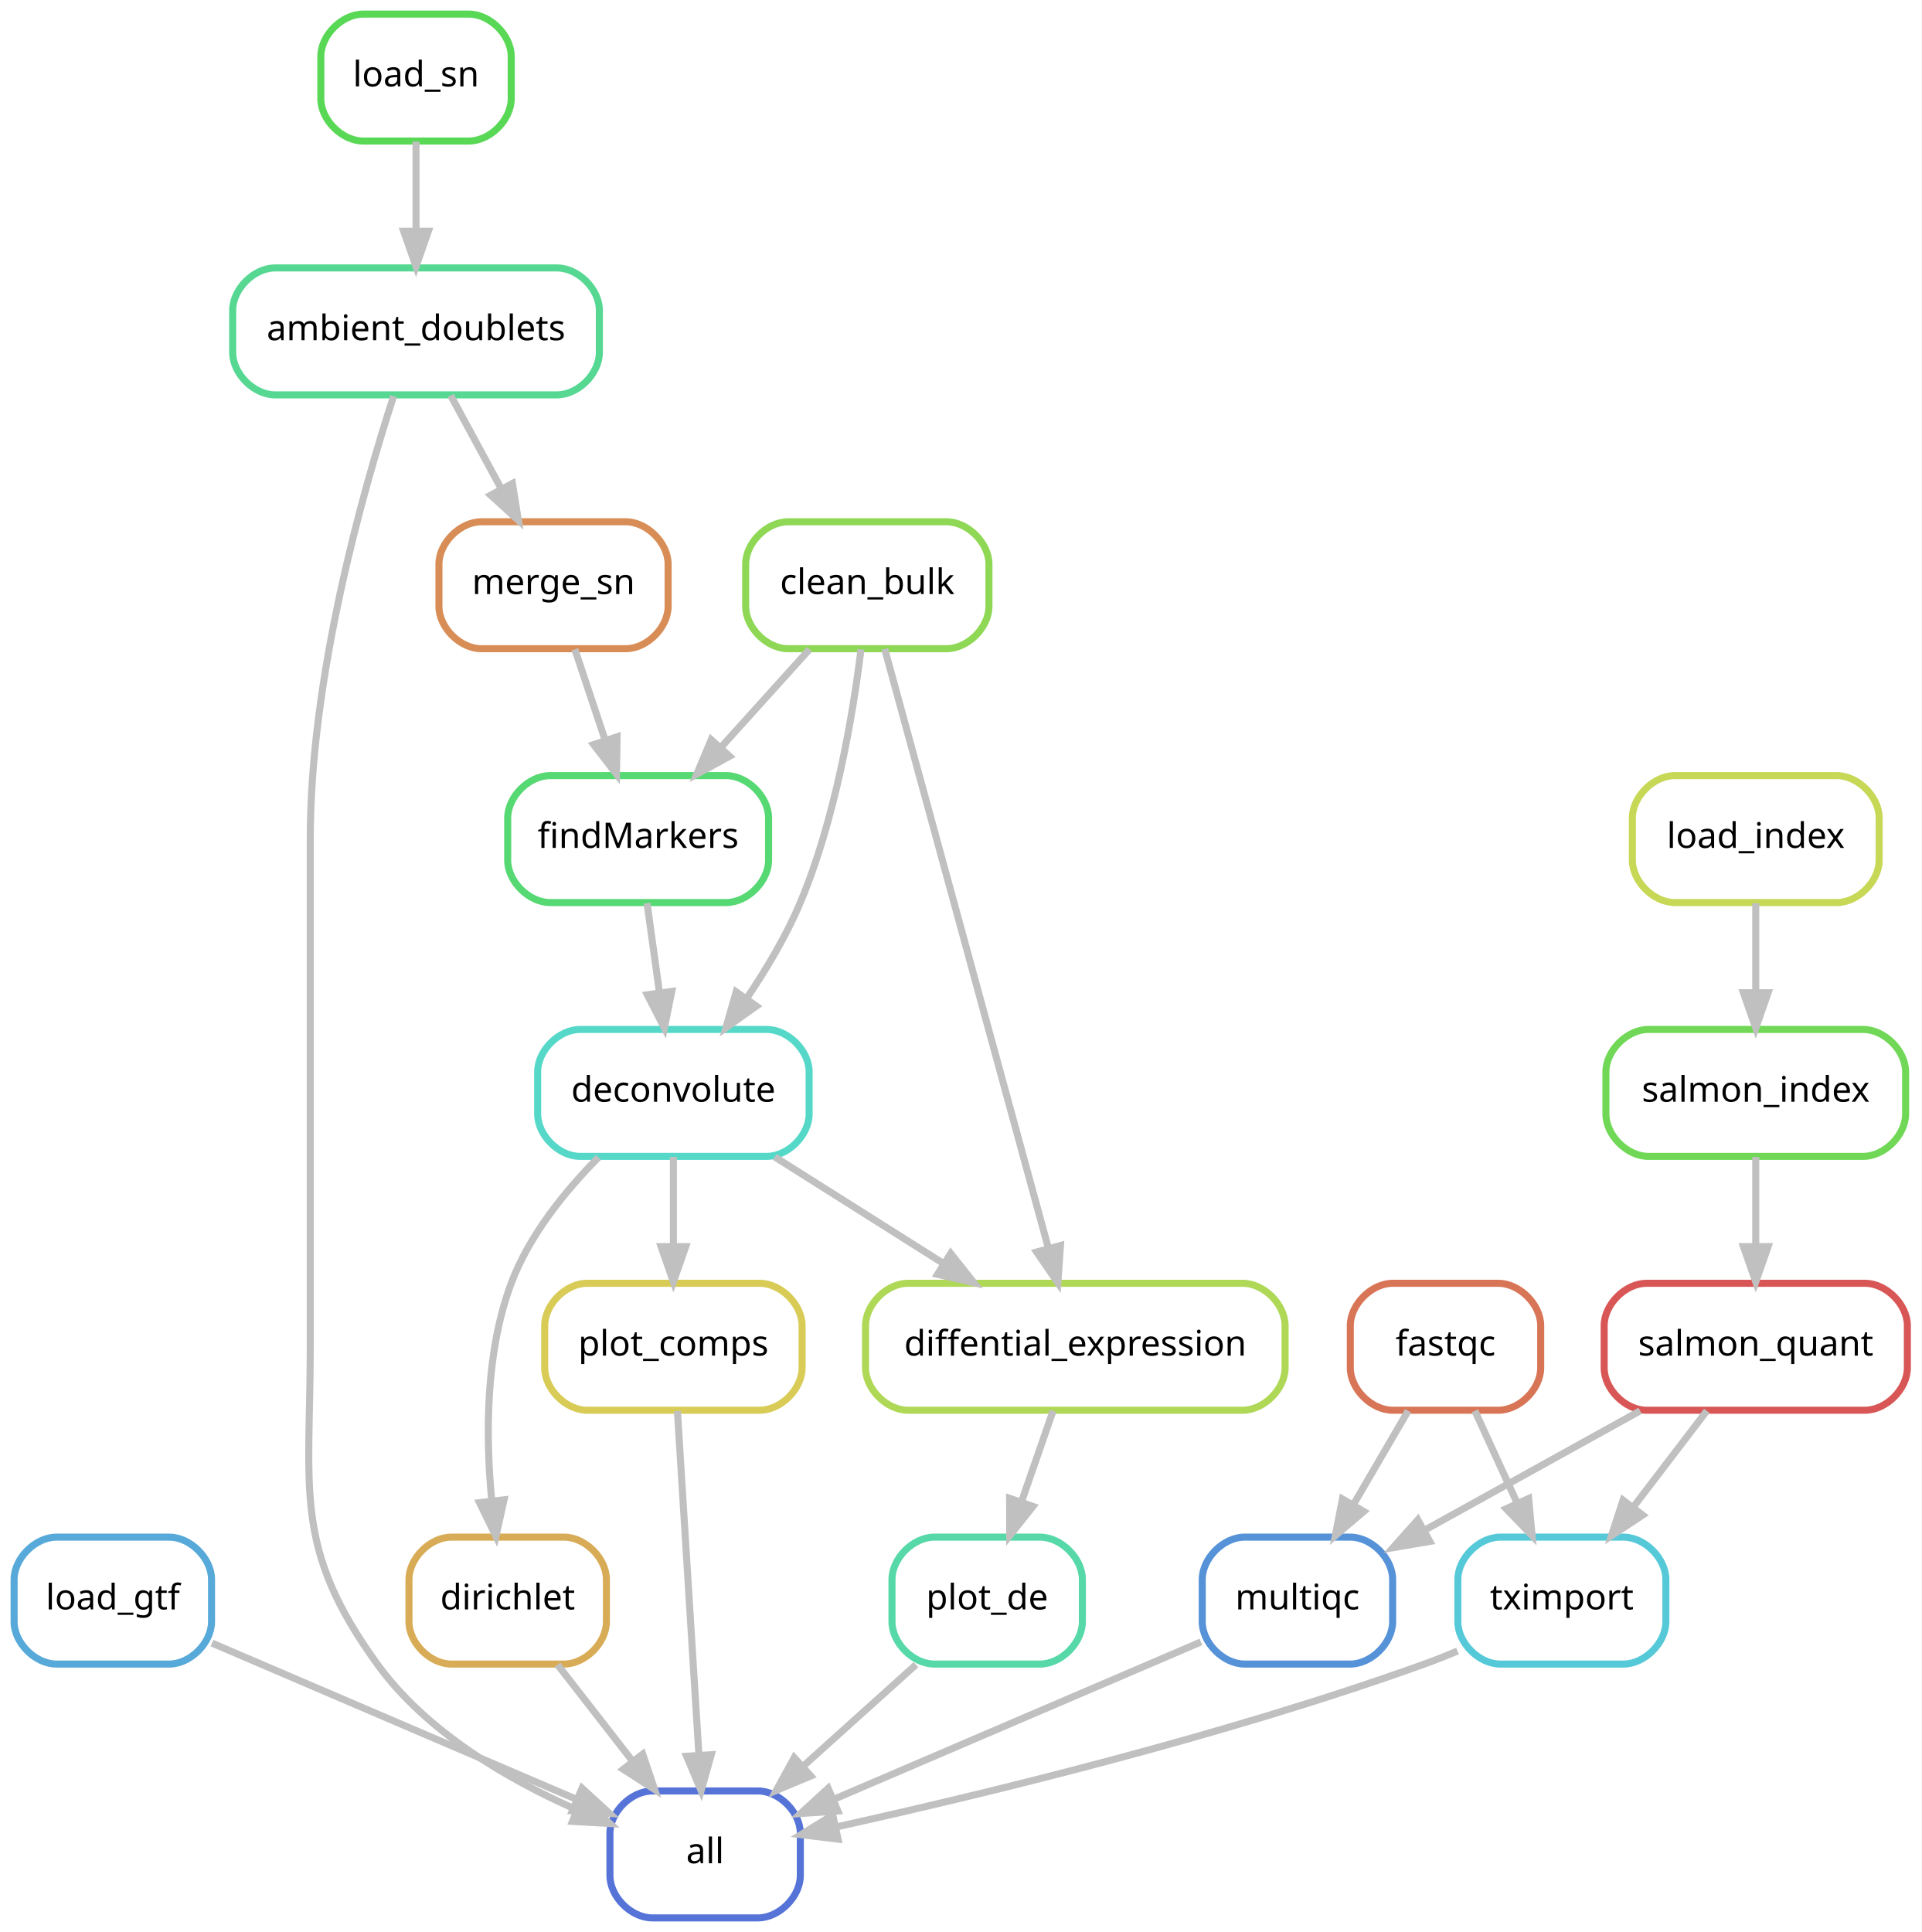
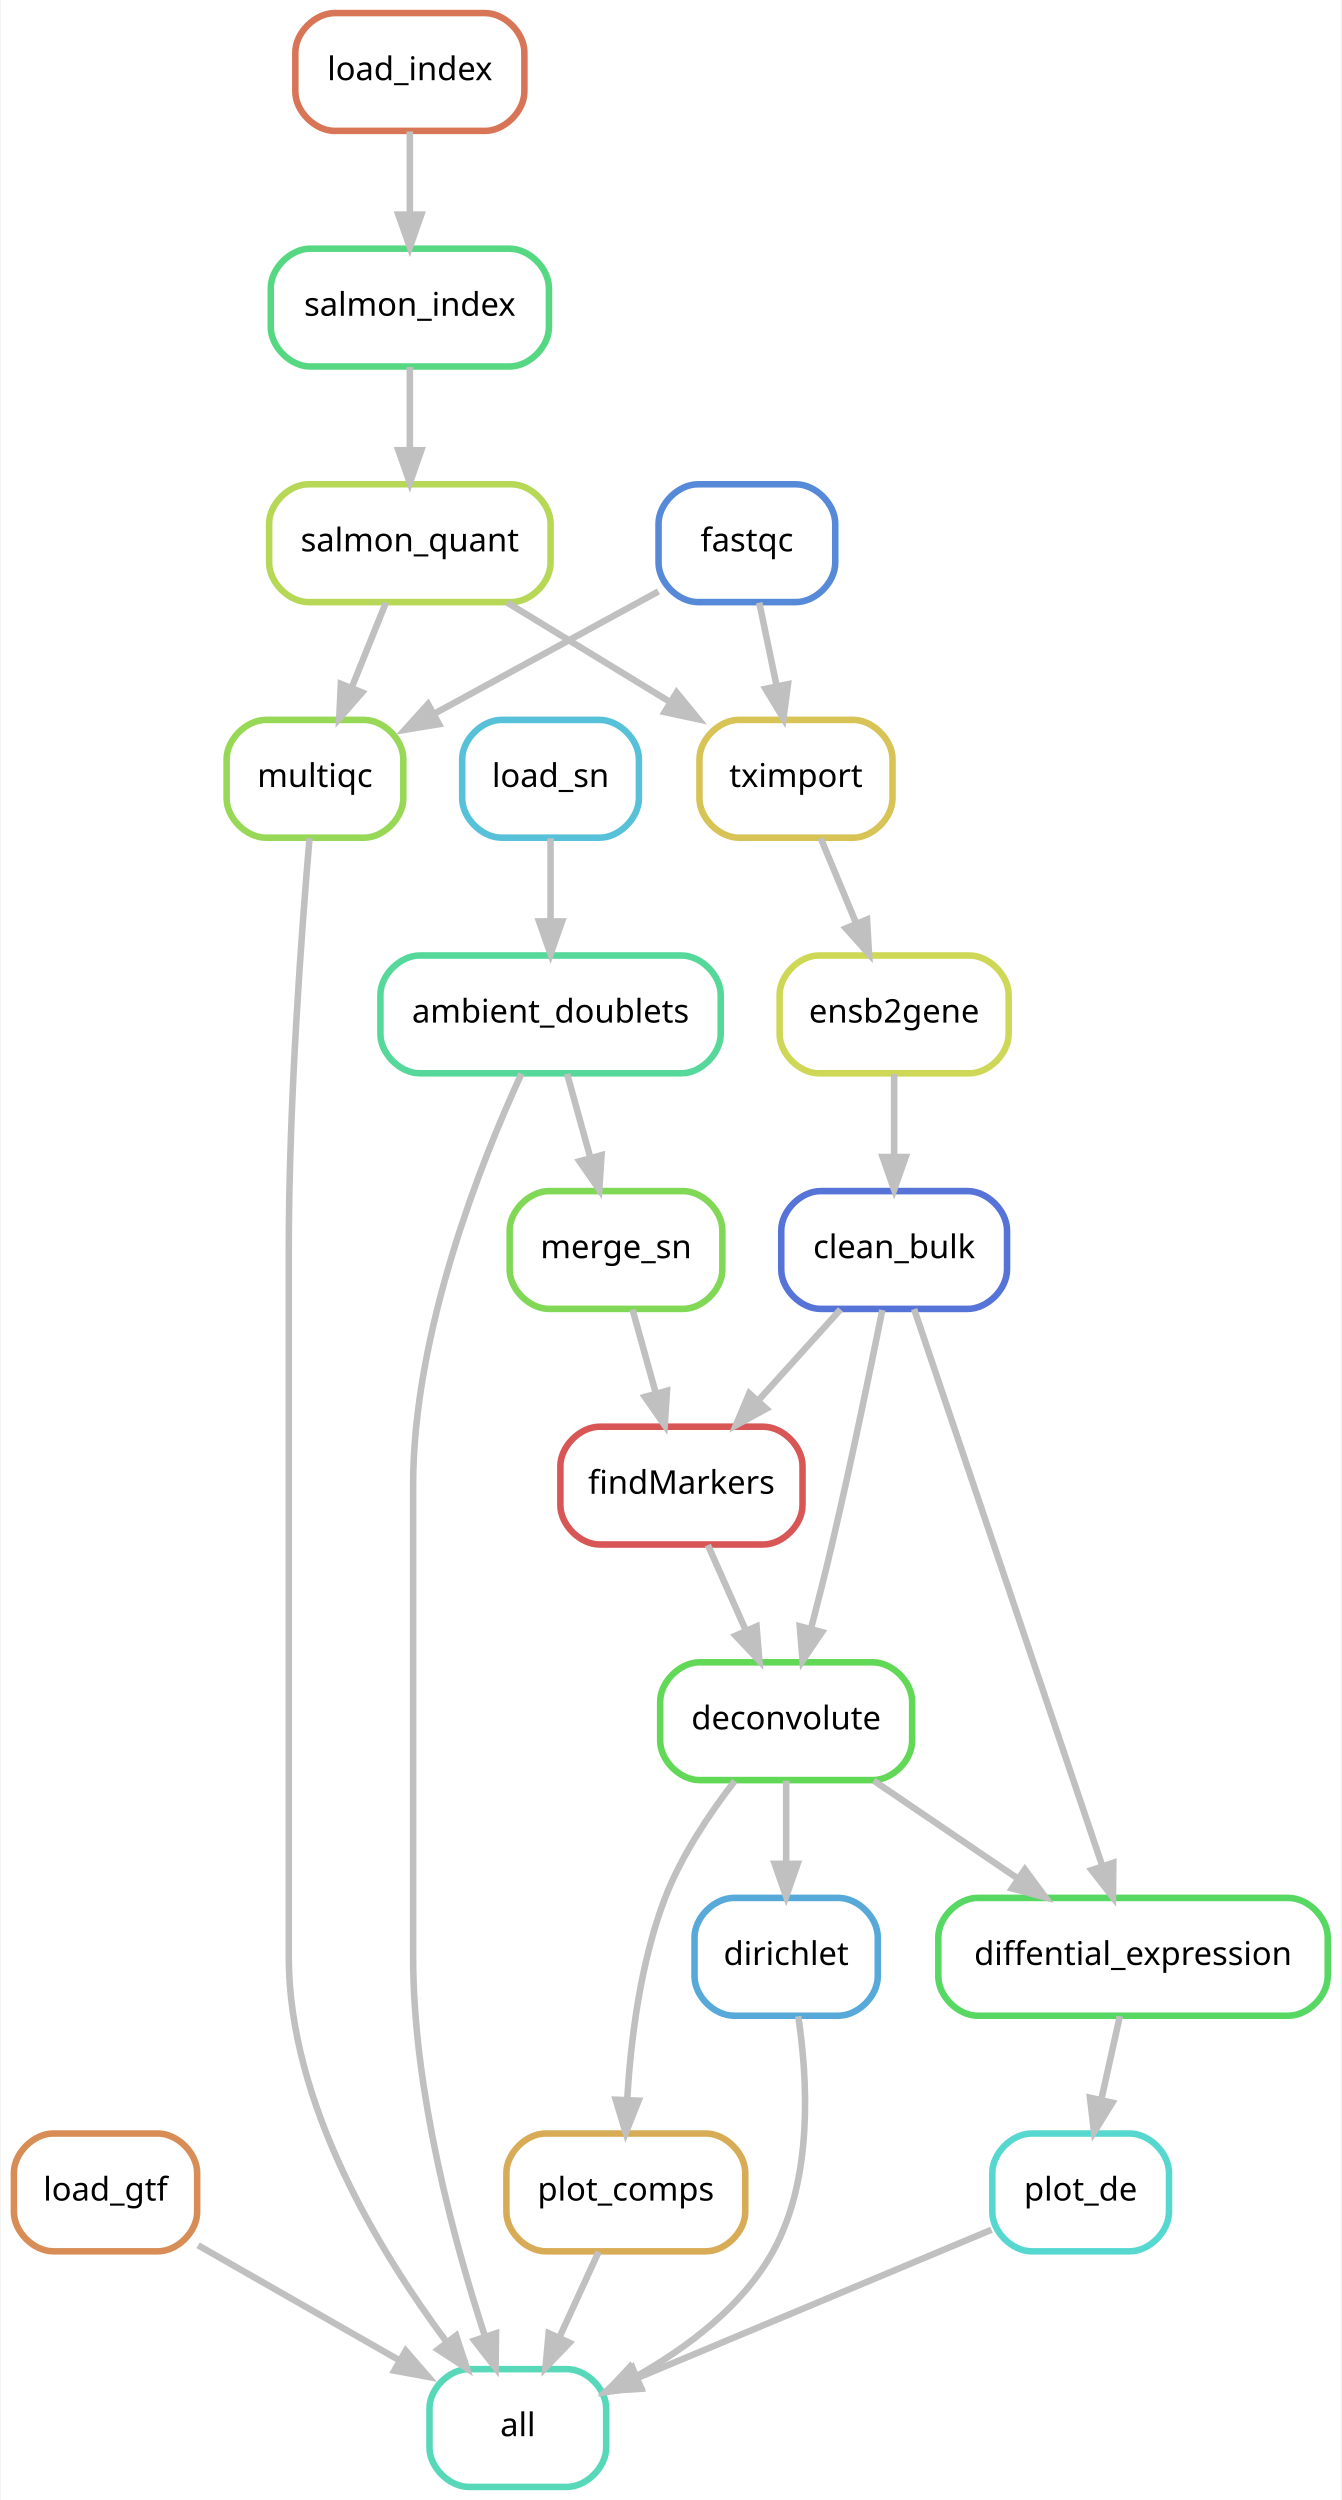
- <svg xmlns="http://www.w3.org/2000/svg" width="545pt" height="548pt" viewBox="0.00 0.00 545.00 548.00">
-   <g id="graph0" class="graph" transform="scale(1 1) rotate(0) translate(4 544)">
-     <polygon fill="#ffffff" stroke="transparent" points="-4,4 -4,-544 541,-544 541,4 -4,4" />
+ <svg xmlns="http://www.w3.org/2000/svg" width="410pt" height="764pt" viewBox="0.00 0.00 409.50 764.00">
+   <g id="graph0" class="graph" transform="scale(1 1) rotate(0) translate(4 760)">
+     <polygon fill="#ffffff" stroke="transparent" points="-4,4 -4,-760 405.5,-760 405.5,4 -4,4" />
    <g id="node1" class="node">
-       <path fill="none" stroke="#d85656" stroke-width="2" d="M525,-180C525,-180 463,-180 463,-180 457,-180 451,-174 451,-168 451,-168 451,-156 451,-156 451,-150 457,-144 463,-144 463,-144 525,-144 525,-144 531,-144 537,-150 537,-156 537,-156 537,-168 537,-168 537,-174 531,-180 525,-180" />
-       <text text-anchor="middle" x="494" y="-159.5" font-family="sans" font-size="10.00" fill="#000000">salmon_quant</text>
+       <path fill="none" stroke="#d87556" stroke-width="2" d="M144,-756C144,-756 98,-756 98,-756 92,-756 86,-750 86,-744 86,-744 86,-732 86,-732 86,-726 92,-720 98,-720 98,-720 144,-720 144,-720 150,-720 156,-726 156,-732 156,-732 156,-744 156,-744 156,-750 150,-756 144,-756" />
+       <text text-anchor="middle" x="121" y="-735.5" font-family="sans" font-size="10.00" fill="#000000">load_index</text>
+     </g>
+     <g id="node15" class="node">
+       <path fill="none" stroke="#56d882" stroke-width="2" d="M151.5,-684C151.5,-684 90.5,-684 90.5,-684 84.5,-684 78.5,-678 78.5,-672 78.5,-672 78.5,-660 78.5,-660 78.5,-654 84.5,-648 90.5,-648 90.5,-648 151.5,-648 151.5,-648 157.5,-648 163.5,-654 163.5,-660 163.5,-660 163.5,-672 163.5,-672 163.5,-678 157.5,-684 151.5,-684" />
+       <text text-anchor="middle" x="121" y="-663.5" font-family="sans" font-size="10.00" fill="#000000">salmon_index</text>
+     </g>
+     <g id="edge21" class="edge">
+       <path fill="none" stroke="#c0c0c0" stroke-width="2" d="M121,-719.831C121,-712.131 121,-702.974 121,-694.417" />
+       <polygon fill="#c0c0c0" stroke="#c0c0c0" stroke-width="2" points="124.5,-694.413 121,-684.413 117.5,-694.413 124.5,-694.413" />
+     </g>
+     <g id="node2" class="node">
+       <path fill="none" stroke="#d88d56" stroke-width="2" d="M44,-108C44,-108 12,-108 12,-108 6,-108 0,-102 0,-96 0,-96 0,-84 0,-84 0,-78 6,-72 12,-72 12,-72 44,-72 44,-72 50,-72 56,-78 56,-84 56,-84 56,-96 56,-96 56,-102 50,-108 44,-108" />
+       <text text-anchor="middle" x="28" y="-87.5" font-family="sans" font-size="10.00" fill="#000000">load_gtf</text>
+     </g>
+     <g id="node12" class="node">
+       <path fill="none" stroke="#56d8b9" stroke-width="2" d="M169,-36C169,-36 139,-36 139,-36 133,-36 127,-30 127,-24 127,-24 127,-12 127,-12 127,-6 133,0 139,0 139,0 169,0 169,0 175,0 181,-6 181,-12 181,-12 181,-24 181,-24 181,-30 175,-36 169,-36" />
+       <text text-anchor="middle" x="154" y="-15.5" font-family="sans" font-size="10.00" fill="#000000">all</text>
+     </g>
+     <g id="edge14" class="edge">
+       <path fill="none" stroke="#c0c0c0" stroke-width="2" d="M56.277,-73.842C74.442,-63.462 98.207,-49.882 117.753,-38.713" />
+       <polygon fill="#c0c0c0" stroke="#c0c0c0" stroke-width="2" points="119.737,-41.61 126.683,-33.61 116.264,-35.532 119.737,-41.61" />
+     </g>
+     <g id="node3" class="node">
+       <path fill="none" stroke="#d8ac56" stroke-width="2" d="M211.5,-108C211.5,-108 162.5,-108 162.5,-108 156.5,-108 150.5,-102 150.5,-96 150.5,-96 150.5,-84 150.5,-84 150.5,-78 156.5,-72 162.5,-72 162.5,-72 211.5,-72 211.5,-72 217.5,-72 223.5,-78 223.5,-84 223.5,-84 223.5,-96 223.5,-96 223.5,-102 217.5,-108 211.5,-108" />
+       <text text-anchor="middle" x="187" y="-87.5" font-family="sans" font-size="10.00" fill="#000000">plot_comps</text>
+     </g>
+     <g id="edge15" class="edge">
+       <path fill="none" stroke="#c0c0c0" stroke-width="2" d="M178.673,-71.831C175.027,-63.877 170.669,-54.369 166.637,-45.572" />
+       <polygon fill="#c0c0c0" stroke="#c0c0c0" stroke-width="2" points="169.788,-44.046 162.439,-36.413 163.424,-46.962 169.788,-44.046" />
+     </g>
+     <g id="node4" class="node">
+       <path fill="none" stroke="#80d856" stroke-width="2" d="M204.5,-396C204.5,-396 163.5,-396 163.5,-396 157.5,-396 151.5,-390 151.5,-384 151.5,-384 151.5,-372 151.5,-372 151.5,-366 157.5,-360 163.5,-360 163.5,-360 204.5,-360 204.5,-360 210.5,-360 216.5,-366 216.5,-372 216.5,-372 216.5,-384 216.5,-384 216.5,-390 210.5,-396 204.5,-396" />
+       <text text-anchor="middle" x="184" y="-375.5" font-family="sans" font-size="10.00" fill="#000000">merge_sn</text>
+     </g>
+     <g id="node8" class="node">
+       <path fill="none" stroke="#d85656" stroke-width="2" d="M229,-324C229,-324 179,-324 179,-324 173,-324 167,-318 167,-312 167,-312 167,-300 167,-300 167,-294 173,-288 179,-288 179,-288 229,-288 229,-288 235,-288 241,-294 241,-300 241,-300 241,-312 241,-312 241,-318 235,-324 229,-324" />
+       <text text-anchor="middle" x="204" y="-303.5" font-family="sans" font-size="10.00" fill="#000000">findMarkers</text>
+     </g>
+     <g id="edge9" class="edge">
+       <path fill="none" stroke="#c0c0c0" stroke-width="2" d="M189.047,-359.831C191.209,-352.046 193.785,-342.773 196.185,-334.135" />
+       <polygon fill="#c0c0c0" stroke="#c0c0c0" stroke-width="2" points="199.581,-334.985 198.885,-324.413 192.836,-333.112 199.581,-334.985" />
+     </g>
+     <g id="node5" class="node">
+       <path fill="none" stroke="#ced856" stroke-width="2" d="M292,-468C292,-468 246,-468 246,-468 240,-468 234,-462 234,-456 234,-456 234,-444 234,-444 234,-438 240,-432 246,-432 246,-432 292,-432 292,-432 298,-432 304,-438 304,-444 304,-444 304,-456 304,-456 304,-462 298,-468 292,-468" />
+       <text text-anchor="middle" x="269" y="-447.5" font-family="sans" font-size="10.00" fill="#000000">ensb2gene</text>
+     </g>
+     <g id="node18" class="node">
+       <path fill="none" stroke="#5673d8" stroke-width="2" d="M291.5,-396C291.5,-396 246.5,-396 246.5,-396 240.5,-396 234.5,-390 234.5,-384 234.5,-384 234.5,-372 234.5,-372 234.5,-366 240.5,-360 246.5,-360 246.5,-360 291.5,-360 291.5,-360 297.5,-360 303.5,-366 303.5,-372 303.5,-372 303.5,-384 303.5,-384 303.5,-390 297.5,-396 291.5,-396" />
+       <text text-anchor="middle" x="269" y="-375.5" font-family="sans" font-size="10.00" fill="#000000">clean_bulk</text>
+     </g>
+     <g id="edge23" class="edge">
+       <path fill="none" stroke="#c0c0c0" stroke-width="2" d="M269,-431.831C269,-424.131 269,-414.974 269,-406.417" />
+       <polygon fill="#c0c0c0" stroke="#c0c0c0" stroke-width="2" points="272.5,-406.413 269,-396.413 265.5,-406.413 272.5,-406.413" />
+     </g>
+     <g id="node6" class="node">
+       <path fill="none" stroke="#61d856" stroke-width="2" d="M262.5,-252C262.5,-252 209.5,-252 209.5,-252 203.5,-252 197.5,-246 197.5,-240 197.5,-240 197.5,-228 197.5,-228 197.5,-222 203.5,-216 209.5,-216 209.5,-216 262.5,-216 262.5,-216 268.5,-216 274.5,-222 274.5,-228 274.5,-228 274.5,-240 274.5,-240 274.5,-246 268.5,-252 262.5,-252" />
+       <text text-anchor="middle" x="236" y="-231.5" font-family="sans" font-size="10.00" fill="#000000">deconvolute</text>
+     </g>
+     <g id="edge1" class="edge">
+       <path fill="none" stroke="#c0c0c0" stroke-width="2" d="M220.285,-215.742C212.606,-205.814 203.97,-192.943 199,-180 191.43,-160.287 188.497,-136.562 187.42,-118.421" />
+       <polygon fill="#c0c0c0" stroke="#c0c0c0" stroke-width="2" points="190.907,-118.032 186.973,-108.195 183.914,-118.339 190.907,-118.032" />
+     </g>
+     <g id="node10" class="node">
+       <path fill="none" stroke="#56d863" stroke-width="2" d="M389.5,-180C389.5,-180 294.5,-180 294.5,-180 288.5,-180 282.5,-174 282.5,-168 282.5,-168 282.5,-156 282.5,-156 282.5,-150 288.5,-144 294.5,-144 294.5,-144 389.5,-144 389.5,-144 395.5,-144 401.5,-150 401.5,-156 401.5,-156 401.5,-168 401.5,-168 401.5,-174 395.5,-180 389.5,-180" />
+       <text text-anchor="middle" x="342" y="-159.5" font-family="sans" font-size="10.00" fill="#000000">diffential_expression</text>
+     </g>
+     <g id="edge12" class="edge">
+       <path fill="none" stroke="#c0c0c0" stroke-width="2" d="M262.748,-215.831C276.055,-206.793 292.316,-195.748 306.637,-186.02" />
+       <polygon fill="#c0c0c0" stroke="#c0c0c0" stroke-width="2" points="308.955,-188.677 315.26,-180.163 305.022,-182.886 308.955,-188.677" />
+     </g>
+     <g id="node16" class="node">
+       <path fill="none" stroke="#56a9d8" stroke-width="2" d="M252,-180C252,-180 220,-180 220,-180 214,-180 208,-174 208,-168 208,-168 208,-156 208,-156 208,-150 214,-144 220,-144 220,-144 252,-144 252,-144 258,-144 264,-150 264,-156 264,-156 264,-168 264,-168 264,-174 258,-180 252,-180" />
+       <text text-anchor="middle" x="236" y="-159.5" font-family="sans" font-size="10.00" fill="#000000">dirichlet</text>
+     </g>
+     <g id="edge22" class="edge">
+       <path fill="none" stroke="#c0c0c0" stroke-width="2" d="M236,-215.831C236,-208.131 236,-198.974 236,-190.417" />
+       <polygon fill="#c0c0c0" stroke="#c0c0c0" stroke-width="2" points="239.5,-190.413 236,-180.413 232.5,-190.413 239.5,-190.413" />
+     </g>
+     <g id="node7" class="node">
+       <path fill="none" stroke="#97d856" stroke-width="2" d="M107,-540C107,-540 77,-540 77,-540 71,-540 65,-534 65,-528 65,-528 65,-516 65,-516 65,-510 71,-504 77,-504 77,-504 107,-504 107,-504 113,-504 119,-510 119,-516 119,-516 119,-528 119,-528 119,-534 113,-540 107,-540" />
+       <text text-anchor="middle" x="92" y="-519.5" font-family="sans" font-size="10.00" fill="#000000">multiqc</text>
+     </g>
+     <g id="edge16" class="edge">
+       <path fill="none" stroke="#c0c0c0" stroke-width="2" d="M90.342,-503.833C87.999,-476.539 84,-423.32 84,-378 84,-378 84,-378 84,-162 84,-117.159 111.794,-71.653 132.355,-44.124" />
+       <polygon fill="#c0c0c0" stroke="#c0c0c0" stroke-width="2" points="135.143,-46.239 138.465,-36.178 129.594,-41.972 135.143,-46.239" />
+     </g>
+     <g id="edge5" class="edge">
+       <path fill="none" stroke="#c0c0c0" stroke-width="2" d="M212.075,-287.831C215.61,-279.877 219.836,-270.369 223.746,-261.572" />
+       <polygon fill="#c0c0c0" stroke="#c0c0c0" stroke-width="2" points="226.953,-262.973 227.816,-252.413 220.556,-260.13 226.953,-262.973" />
+     </g>
+     <g id="node9" class="node">
+       <path fill="none" stroke="#b6d856" stroke-width="2" d="M152,-612C152,-612 90,-612 90,-612 84,-612 78,-606 78,-600 78,-600 78,-588 78,-588 78,-582 84,-576 90,-576 90,-576 152,-576 152,-576 158,-576 164,-582 164,-588 164,-588 164,-600 164,-600 164,-606 158,-612 152,-612" />
+       <text text-anchor="middle" x="121" y="-591.5" font-family="sans" font-size="10.00" fill="#000000">salmon_quant</text>
+     </g>
+     <g id="edge7" class="edge">
+       <path fill="none" stroke="#c0c0c0" stroke-width="2" d="M113.682,-575.831C110.512,-567.962 106.73,-558.571 103.219,-549.853" />
+       <polygon fill="#c0c0c0" stroke="#c0c0c0" stroke-width="2" points="106.399,-548.381 99.416,-540.413 99.906,-550.997 106.399,-548.381" />
+     </g>
+     <g id="node19" class="node">
+       <path fill="none" stroke="#d8c356" stroke-width="2" d="M256.5,-540C256.5,-540 221.5,-540 221.5,-540 215.5,-540 209.5,-534 209.5,-528 209.5,-528 209.5,-516 209.5,-516 209.5,-510 215.5,-504 221.5,-504 221.5,-504 256.5,-504 256.5,-504 262.5,-504 268.5,-510 268.5,-516 268.5,-516 268.5,-528 268.5,-528 268.5,-534 262.5,-540 256.5,-540" />
+       <text text-anchor="middle" x="239" y="-519.5" font-family="sans" font-size="10.00" fill="#000000">tximport</text>
+     </g>
+     <g id="edge25" class="edge">
+       <path fill="none" stroke="#c0c0c0" stroke-width="2" d="M150.776,-575.831C165.869,-566.622 184.376,-555.33 200.534,-545.471" />
+       <polygon fill="#c0c0c0" stroke="#c0c0c0" stroke-width="2" points="202.52,-548.359 209.233,-540.163 198.874,-542.384 202.52,-548.359" />
+     </g>
+     <g id="node13" class="node">
+       <path fill="none" stroke="#56d8d0" stroke-width="2" d="M341,-108C341,-108 311,-108 311,-108 305,-108 299,-102 299,-96 299,-96 299,-84 299,-84 299,-78 305,-72 311,-72 311,-72 341,-72 341,-72 347,-72 353,-78 353,-84 353,-84 353,-96 353,-96 353,-102 347,-108 341,-108" />
+       <text text-anchor="middle" x="326" y="-87.5" font-family="sans" font-size="10.00" fill="#000000">plot_de</text>
+     </g>
+     <g id="edge20" class="edge">
+       <path fill="none" stroke="#c0c0c0" stroke-width="2" d="M337.962,-143.831C336.251,-136.131 334.216,-126.974 332.315,-118.417" />
+       <polygon fill="#c0c0c0" stroke="#c0c0c0" stroke-width="2" points="335.678,-117.416 330.092,-108.413 328.845,-118.934 335.678,-117.416" />
+     </g>
+     <g id="node11" class="node">
+       <path fill="none" stroke="#56d89a" stroke-width="2" d="M204,-468C204,-468 124,-468 124,-468 118,-468 112,-462 112,-456 112,-456 112,-444 112,-444 112,-438 118,-432 124,-432 124,-432 204,-432 204,-432 210,-432 216,-438 216,-444 216,-444 216,-456 216,-456 216,-462 210,-468 204,-468" />
+       <text text-anchor="middle" x="164" y="-447.5" font-family="sans" font-size="10.00" fill="#000000">ambient_doublets</text>
+     </g>
+     <g id="edge2" class="edge">
+       <path fill="none" stroke="#c0c0c0" stroke-width="2" d="M169.047,-431.831C171.209,-424.046 173.785,-414.773 176.185,-406.135" />
+       <polygon fill="#c0c0c0" stroke="#c0c0c0" stroke-width="2" points="179.581,-406.985 178.885,-396.413 172.836,-405.112 179.581,-406.985" />
+     </g>
+     <g id="edge17" class="edge">
+       <path fill="none" stroke="#c0c0c0" stroke-width="2" d="M155.093,-431.855C142.764,-405.023 122,-352.875 122,-306 122,-306 122,-306 122,-162 122,-120.944 134.549,-74.838 143.93,-46.108" />
+       <polygon fill="#c0c0c0" stroke="#c0c0c0" stroke-width="2" points="147.341,-46.944 147.214,-36.35 140.707,-44.712 147.341,-46.944" />
+     </g>
+     <g id="edge18" class="edge">
+       <path fill="none" stroke="#c0c0c0" stroke-width="2" d="M298.746,-78.591C269.559,-66.374 223.079,-46.917 190.691,-33.359" />
+       <polygon fill="#c0c0c0" stroke="#c0c0c0" stroke-width="2" points="191.702,-29.988 181.126,-29.355 188.999,-36.445 191.702,-29.988" />
    </g>
    <g id="node14" class="node">
-       <path fill="none" stroke="#56c9d8" stroke-width="2" d="M456.5,-108C456.5,-108 421.5,-108 421.5,-108 415.5,-108 409.5,-102 409.5,-96 409.5,-96 409.5,-84 409.5,-84 409.5,-78 415.5,-72 421.5,-72 421.5,-72 456.5,-72 456.5,-72 462.5,-72 468.5,-78 468.5,-84 468.5,-84 468.5,-96 468.5,-96 468.5,-102 462.5,-108 456.5,-108" />
-       <text text-anchor="middle" x="439" y="-87.5" font-family="sans" font-size="10.00" fill="#000000">tximport</text>
+       <path fill="none" stroke="#56c1d8" stroke-width="2" d="M179,-540C179,-540 149,-540 149,-540 143,-540 137,-534 137,-528 137,-528 137,-516 137,-516 137,-510 143,-504 149,-504 149,-504 179,-504 179,-504 185,-504 191,-510 191,-516 191,-516 191,-528 191,-528 191,-534 185,-540 179,-540" />
+       <text text-anchor="middle" x="164" y="-519.5" font-family="sans" font-size="10.00" fill="#000000">load_sn</text>
    </g>
    <g id="edge13" class="edge">
-       <path fill="none" stroke="#c0c0c0" stroke-width="2" d="M480.121,-143.831C473.786,-135.539 466.162,-125.557 459.207,-116.453" />
-       <polygon fill="#c0c0c0" stroke="#c0c0c0" stroke-width="2" points="461.918,-114.235 453.066,-108.413 456.355,-118.485 461.918,-114.235" />
+       <path fill="none" stroke="#c0c0c0" stroke-width="2" d="M164,-503.831C164,-496.131 164,-486.974 164,-478.417" />
+       <polygon fill="#c0c0c0" stroke="#c0c0c0" stroke-width="2" points="167.5,-478.413 164,-468.413 160.5,-478.413 167.5,-478.413" />
+     </g>
+     <g id="edge10" class="edge">
+       <path fill="none" stroke="#c0c0c0" stroke-width="2" d="M121,-647.831C121,-640.131 121,-630.974 121,-622.417" />
+       <polygon fill="#c0c0c0" stroke="#c0c0c0" stroke-width="2" points="124.5,-622.413 121,-612.413 117.5,-622.413 124.5,-622.413" />
+     </g>
+     <g id="edge19" class="edge">
+       <path fill="none" stroke="#c0c0c0" stroke-width="2" d="M239.682,-143.832C242.581,-124.699 244.33,-94.314 232,-72 222.744,-55.25 205.821,-42.58 190.098,-33.738" />
+       <polygon fill="#c0c0c0" stroke="#c0c0c0" stroke-width="2" points="191.526,-30.534 181.047,-28.972 188.264,-36.728 191.526,-30.534" />
    </g>
    <g id="node17" class="node">
-       <path fill="none" stroke="#5692d8" stroke-width="2" d="M379,-108C379,-108 349,-108 349,-108 343,-108 337,-102 337,-96 337,-96 337,-84 337,-84 337,-78 343,-72 349,-72 349,-72 379,-72 379,-72 385,-72 391,-78 391,-84 391,-84 391,-96 391,-96 391,-102 385,-108 379,-108" />
-       <text text-anchor="middle" x="364" y="-87.5" font-family="sans" font-size="10.00" fill="#000000">multiqc</text>
+       <path fill="none" stroke="#568ad8" stroke-width="2" d="M239,-612C239,-612 209,-612 209,-612 203,-612 197,-606 197,-600 197,-600 197,-588 197,-588 197,-582 203,-576 209,-576 209,-576 239,-576 239,-576 245,-576 251,-582 251,-588 251,-588 251,-600 251,-600 251,-606 245,-612 239,-612" />
+       <text text-anchor="middle" x="224" y="-591.5" font-family="sans" font-size="10.00" fill="#000000">fastqc</text>
    </g>
-     <g id="edge16" class="edge">
-       <path fill="none" stroke="#c0c0c0" stroke-width="2" d="M461.195,-143.831C442.495,-133.474 419.037,-120.482 399.852,-109.856" />
-       <polygon fill="#c0c0c0" stroke="#c0c0c0" stroke-width="2" points="401.538,-106.789 391.094,-105.006 398.146,-112.913 401.538,-106.789" />
+     <g id="edge6" class="edge">
+       <path fill="none" stroke="#c0c0c0" stroke-width="2" d="M196.969,-579.256C177.17,-568.456 150.081,-553.68 128.381,-541.844" />
+       <polygon fill="#c0c0c0" stroke="#c0c0c0" stroke-width="2" points="129.903,-538.688 119.448,-536.972 126.551,-544.833 129.903,-538.688" />
    </g>
-     <g id="node2" class="node">
-       <path fill="none" stroke="#d87556" stroke-width="2" d="M421,-180C421,-180 391,-180 391,-180 385,-180 379,-174 379,-168 379,-168 379,-156 379,-156 379,-150 385,-144 391,-144 391,-144 421,-144 421,-144 427,-144 433,-150 433,-156 433,-156 433,-168 433,-168 433,-174 427,-180 421,-180" />
-       <text text-anchor="middle" x="406" y="-159.5" font-family="sans" font-size="10.00" fill="#000000">fastqc</text>
+     <g id="edge24" class="edge">
+       <path fill="none" stroke="#c0c0c0" stroke-width="2" d="M227.785,-575.831C229.389,-568.131 231.297,-558.974 233.08,-550.417" />
+       <polygon fill="#c0c0c0" stroke="#c0c0c0" stroke-width="2" points="236.551,-550.917 235.164,-540.413 229.698,-549.489 236.551,-550.917" />
    </g>
-     <g id="edge14" class="edge">
-       <path fill="none" stroke="#c0c0c0" stroke-width="2" d="M414.327,-143.831C417.973,-135.877 422.331,-126.369 426.363,-117.572" />
-       <polygon fill="#c0c0c0" stroke="#c0c0c0" stroke-width="2" points="429.576,-118.962 430.561,-108.413 423.212,-116.046 429.576,-118.962" />
+     <g id="edge4" class="edge">
+       <path fill="none" stroke="#c0c0c0" stroke-width="2" d="M265.386,-359.674C261.732,-341.45 255.81,-312.718 250,-288 248.037,-279.647 245.756,-270.609 243.612,-262.359" />
+       <polygon fill="#c0c0c0" stroke="#c0c0c0" stroke-width="2" points="246.932,-261.224 241.004,-252.443 240.162,-263.004 246.932,-261.224" />
    </g>
-     <g id="edge17" class="edge">
-       <path fill="none" stroke="#c0c0c0" stroke-width="2" d="M395.402,-143.831C390.712,-135.792 385.097,-126.167 379.92,-117.292" />
-       <polygon fill="#c0c0c0" stroke="#c0c0c0" stroke-width="2" points="382.803,-115.287 374.741,-108.413 376.757,-118.815 382.803,-115.287" />
-     </g>
-     <g id="node3" class="node">
-       <path fill="none" stroke="#56a9d8" stroke-width="2" d="M44,-108C44,-108 12,-108 12,-108 6,-108 0,-102 0,-96 0,-96 0,-84 0,-84 0,-78 6,-72 12,-72 12,-72 44,-72 44,-72 50,-72 56,-78 56,-84 56,-84 56,-96 56,-96 56,-102 50,-108 44,-108" />
-       <text text-anchor="middle" x="28" y="-87.5" font-family="sans" font-size="10.00" fill="#000000">load_gtf</text>
-     </g>
-     <g id="node18" class="node">
-       <path fill="none" stroke="#5673d8" stroke-width="2" d="M211,-36C211,-36 181,-36 181,-36 175,-36 169,-30 169,-24 169,-24 169,-12 169,-12 169,-6 175,0 181,0 181,0 211,0 211,0 217,0 223,-6 223,-12 223,-12 223,-24 223,-24 223,-30 217,-36 211,-36" />
-       <text text-anchor="middle" x="196" y="-15.5" font-family="sans" font-size="10.00" fill="#000000">all</text>
-     </g>
-     <g id="edge23" class="edge">
-       <path fill="none" stroke="#c0c0c0" stroke-width="2" d="M56.119,-77.949C84.44,-65.811 128.27,-47.027 159.31,-33.724" />
-       <polygon fill="#c0c0c0" stroke="#c0c0c0" stroke-width="2" points="161.09,-36.769 168.903,-29.613 158.333,-30.335 161.09,-36.769" />
-     </g>
-     <g id="node4" class="node">
-       <path fill="none" stroke="#d8ac56" stroke-width="2" d="M156,-108C156,-108 124,-108 124,-108 118,-108 112,-102 112,-96 112,-96 112,-84 112,-84 112,-78 118,-72 124,-72 124,-72 156,-72 156,-72 162,-72 168,-78 168,-84 168,-84 168,-96 168,-96 168,-102 162,-108 156,-108" />
-       <text text-anchor="middle" x="140" y="-87.5" font-family="sans" font-size="10.00" fill="#000000">dirichlet</text>
-     </g>
-     <g id="edge18" class="edge">
-       <path fill="none" stroke="#c0c0c0" stroke-width="2" d="M154.131,-71.831C160.581,-63.539 168.345,-53.557 175.425,-44.453" />
-       <polygon fill="#c0c0c0" stroke="#c0c0c0" stroke-width="2" points="178.302,-46.456 181.679,-36.413 172.776,-42.158 178.302,-46.456" />
-     </g>
-     <g id="node5" class="node">
-       <path fill="none" stroke="#d8cb56" stroke-width="2" d="M211.5,-180C211.5,-180 162.5,-180 162.5,-180 156.5,-180 150.5,-174 150.5,-168 150.5,-168 150.5,-156 150.5,-156 150.5,-150 156.5,-144 162.5,-144 162.5,-144 211.5,-144 211.5,-144 217.5,-144 223.5,-150 223.5,-156 223.5,-156 223.5,-168 223.5,-168 223.5,-174 217.5,-180 211.5,-180" />
-       <text text-anchor="middle" x="187" y="-159.5" font-family="sans" font-size="10.00" fill="#000000">plot_comps</text>
-     </g>
-     <g id="edge19" class="edge">
-       <path fill="none" stroke="#c0c0c0" stroke-width="2" d="M188.14,-143.762C189.675,-119.201 192.422,-75.247 194.228,-46.354" />
-       <polygon fill="#c0c0c0" stroke="#c0c0c0" stroke-width="2" points="197.739,-46.288 194.869,-36.09 190.752,-45.852 197.739,-46.288" />
-     </g>
-     <g id="node6" class="node">
-       <path fill="none" stroke="#afd856" stroke-width="2" d="M348.5,-180C348.5,-180 253.5,-180 253.5,-180 247.5,-180 241.5,-174 241.5,-168 241.5,-168 241.5,-156 241.5,-156 241.5,-150 247.5,-144 253.5,-144 253.5,-144 348.5,-144 348.5,-144 354.5,-144 360.5,-150 360.5,-156 360.5,-156 360.5,-168 360.5,-168 360.5,-174 354.5,-180 348.5,-180" />
-       <text text-anchor="middle" x="301" y="-159.5" font-family="sans" font-size="10.00" fill="#000000">diffential_expression</text>
-     </g>
-     <g id="node15" class="node">
-       <path fill="none" stroke="#56d8a9" stroke-width="2" d="M291,-108C291,-108 261,-108 261,-108 255,-108 249,-102 249,-96 249,-96 249,-84 249,-84 249,-78 255,-72 261,-72 261,-72 291,-72 291,-72 297,-72 303,-78 303,-84 303,-84 303,-96 303,-96 303,-102 297,-108 291,-108" />
-       <text text-anchor="middle" x="276" y="-87.5" font-family="sans" font-size="10.00" fill="#000000">plot_de</text>
-     </g>
-     <g id="edge15" class="edge">
-       <path fill="none" stroke="#c0c0c0" stroke-width="2" d="M294.691,-143.831C291.988,-136.046 288.768,-126.773 285.769,-118.135" />
-       <polygon fill="#c0c0c0" stroke="#c0c0c0" stroke-width="2" points="288.98,-116.712 282.394,-108.413 282.367,-119.008 288.98,-116.712" />
-     </g>
-     <g id="node7" class="node">
-       <path fill="none" stroke="#56d873" stroke-width="2" d="M202,-324C202,-324 152,-324 152,-324 146,-324 140,-318 140,-312 140,-312 140,-300 140,-300 140,-294 146,-288 152,-288 152,-288 202,-288 202,-288 208,-288 214,-294 214,-300 214,-300 214,-312 214,-312 214,-318 208,-324 202,-324" />
-       <text text-anchor="middle" x="177" y="-303.5" font-family="sans" font-size="10.00" fill="#000000">findMarkers</text>
-     </g>
-     <g id="node13" class="node">
-       <path fill="none" stroke="#56d8c9" stroke-width="2" d="M213.5,-252C213.5,-252 160.5,-252 160.5,-252 154.5,-252 148.5,-246 148.5,-240 148.5,-240 148.5,-228 148.5,-228 148.5,-222 154.5,-216 160.5,-216 160.5,-216 213.5,-216 213.5,-216 219.5,-216 225.5,-222 225.5,-228 225.5,-228 225.5,-240 225.5,-240 225.5,-246 219.5,-252 213.5,-252" />
-       <text text-anchor="middle" x="187" y="-231.5" font-family="sans" font-size="10.00" fill="#000000">deconvolute</text>
+     <g id="edge8" class="edge">
+       <path fill="none" stroke="#c0c0c0" stroke-width="2" d="M252.598,-359.831C244.958,-351.369 235.732,-341.149 227.379,-331.897" />
+       <polygon fill="#c0c0c0" stroke="#c0c0c0" stroke-width="2" points="229.922,-329.491 220.623,-324.413 224.726,-334.181 229.922,-329.491" />
    </g>
    <g id="edge11" class="edge">
-       <path fill="none" stroke="#c0c0c0" stroke-width="2" d="M179.523,-287.831C180.593,-280.131 181.865,-270.974 183.053,-262.417" />
-       <polygon fill="#c0c0c0" stroke="#c0c0c0" stroke-width="2" points="186.534,-262.8 184.443,-252.413 179.6,-261.837 186.534,-262.8" />
-     </g>
-     <g id="node8" class="node">
-       <path fill="none" stroke="#8fd856" stroke-width="2" d="M264.5,-396C264.5,-396 219.5,-396 219.5,-396 213.5,-396 207.5,-390 207.5,-384 207.5,-384 207.5,-372 207.5,-372 207.5,-366 213.5,-360 219.5,-360 219.5,-360 264.5,-360 264.5,-360 270.5,-360 276.5,-366 276.5,-372 276.5,-372 276.5,-384 276.5,-384 276.5,-390 270.5,-396 264.5,-396" />
-       <text text-anchor="middle" x="242" y="-375.5" font-family="sans" font-size="10.00" fill="#000000">clean_bulk</text>
-     </g>
-     <g id="edge4" class="edge">
-       <path fill="none" stroke="#c0c0c0" stroke-width="2" d="M246.929,-359.955C257.232,-322.235 281.11,-234.819 293.396,-189.84" />
-       <polygon fill="#c0c0c0" stroke="#c0c0c0" stroke-width="2" points="296.785,-190.714 296.044,-180.145 290.032,-188.869 296.785,-190.714" />
-     </g>
-     <g id="edge7" class="edge">
-       <path fill="none" stroke="#c0c0c0" stroke-width="2" d="M225.598,-359.831C217.958,-351.369 208.732,-341.149 200.379,-331.897" />
-       <polygon fill="#c0c0c0" stroke="#c0c0c0" stroke-width="2" points="202.922,-329.491 193.623,-324.413 197.726,-334.181 202.922,-329.491" />
-     </g>
-     <g id="edge12" class="edge">
-       <path fill="none" stroke="#c0c0c0" stroke-width="2" d="M240.209,-359.808C237.911,-341.188 232.965,-311.701 223,-288 219.046,-278.595 213.385,-269.088 207.72,-260.727" />
-       <polygon fill="#c0c0c0" stroke="#c0c0c0" stroke-width="2" points="210.518,-258.623 201.885,-252.482 204.804,-262.666 210.518,-258.623" />
-     </g>
-     <g id="node9" class="node">
-       <path fill="none" stroke="#70d856" stroke-width="2" d="M524.5,-252C524.5,-252 463.5,-252 463.5,-252 457.5,-252 451.5,-246 451.5,-240 451.5,-240 451.5,-228 451.5,-228 451.5,-222 457.5,-216 463.5,-216 463.5,-216 524.5,-216 524.5,-216 530.5,-216 536.5,-222 536.5,-228 536.5,-228 536.5,-240 536.5,-240 536.5,-246 530.5,-252 524.5,-252" />
-       <text text-anchor="middle" x="494" y="-231.5" font-family="sans" font-size="10.00" fill="#000000">salmon_index</text>
-     </g>
-     <g id="edge1" class="edge">
-       <path fill="none" stroke="#c0c0c0" stroke-width="2" d="M494,-215.831C494,-208.131 494,-198.974 494,-190.417" />
-       <polygon fill="#c0c0c0" stroke="#c0c0c0" stroke-width="2" points="497.5,-190.413 494,-180.413 490.5,-190.413 497.5,-190.413" />
-     </g>
-     <g id="node10" class="node">
-       <path fill="none" stroke="#d88d56" stroke-width="2" d="M173.5,-396C173.5,-396 132.5,-396 132.5,-396 126.5,-396 120.5,-390 120.5,-384 120.5,-384 120.5,-372 120.5,-372 120.5,-366 126.5,-360 132.5,-360 132.5,-360 173.5,-360 173.5,-360 179.5,-360 185.5,-366 185.5,-372 185.5,-372 185.5,-384 185.5,-384 185.5,-390 179.5,-396 173.5,-396" />
-       <text text-anchor="middle" x="153" y="-375.5" font-family="sans" font-size="10.00" fill="#000000">merge_sn</text>
-     </g>
-     <g id="edge6" class="edge">
-       <path fill="none" stroke="#c0c0c0" stroke-width="2" d="M159.056,-359.831C161.651,-352.046 164.742,-342.773 167.622,-334.135" />
-       <polygon fill="#c0c0c0" stroke="#c0c0c0" stroke-width="2" points="171.02,-335.007 170.862,-324.413 164.38,-332.793 171.02,-335.007" />
-     </g>
-     <g id="node11" class="node">
-       <path fill="none" stroke="#56d892" stroke-width="2" d="M154,-468C154,-468 74,-468 74,-468 68,-468 62,-462 62,-456 62,-456 62,-444 62,-444 62,-438 68,-432 74,-432 74,-432 154,-432 154,-432 160,-432 166,-438 166,-444 166,-444 166,-456 166,-456 166,-462 160,-468 154,-468" />
-       <text text-anchor="middle" x="114" y="-447.5" font-family="sans" font-size="10.00" fill="#000000">ambient_doublets</text>
-     </g>
-     <g id="edge9" class="edge">
-       <path fill="none" stroke="#c0c0c0" stroke-width="2" d="M123.841,-431.831C128.196,-423.793 133.41,-414.167 138.217,-405.292" />
-       <polygon fill="#c0c0c0" stroke="#c0c0c0" stroke-width="2" points="141.341,-406.873 143.026,-396.413 135.186,-403.539 141.341,-406.873" />
-     </g>
-     <g id="edge21" class="edge">
-       <path fill="none" stroke="#c0c0c0" stroke-width="2" d="M107.638,-431.615C98.832,-404.484 84,-351.966 84,-306 84,-306 84,-306 84,-162 84,-121.118 79.034,-105.12 103,-72 116.921,-52.762 139.965,-39.311 159.631,-30.645" />
-       <polygon fill="#c0c0c0" stroke="#c0c0c0" stroke-width="2" points="161.066,-33.839 168.959,-26.771 158.381,-27.374 161.066,-33.839" />
-     </g>
-     <g id="node12" class="node">
-       <path fill="none" stroke="#c6d856" stroke-width="2" d="M517,-324C517,-324 471,-324 471,-324 465,-324 459,-318 459,-312 459,-312 459,-300 459,-300 459,-294 465,-288 471,-288 471,-288 517,-288 517,-288 523,-288 529,-294 529,-300 529,-300 529,-312 529,-312 529,-318 523,-324 517,-324" />
-       <text text-anchor="middle" x="494" y="-303.5" font-family="sans" font-size="10.00" fill="#000000">load_index</text>
-     </g>
-     <g id="edge8" class="edge">
-       <path fill="none" stroke="#c0c0c0" stroke-width="2" d="M494,-287.831C494,-280.131 494,-270.974 494,-262.417" />
-       <polygon fill="#c0c0c0" stroke="#c0c0c0" stroke-width="2" points="497.5,-262.413 494,-252.413 490.5,-262.413 497.5,-262.413" />
-     </g>
-     <g id="edge2" class="edge">
-       <path fill="none" stroke="#c0c0c0" stroke-width="2" d="M165.753,-215.706C156.268,-206.145 146.097,-193.609 141,-180 133.624,-160.305 133.727,-136.444 135.484,-118.24" />
-       <polygon fill="#c0c0c0" stroke="#c0c0c0" stroke-width="2" points="138.967,-118.592 136.666,-108.25 132.015,-117.77 138.967,-118.592" />
+       <path fill="none" stroke="#c0c0c0" stroke-width="2" d="M275.098,-359.955C287.846,-322.235 317.39,-234.819 332.591,-189.84" />
+       <polygon fill="#c0c0c0" stroke="#c0c0c0" stroke-width="2" points="335.982,-190.739 335.868,-180.145 329.35,-188.498 335.982,-190.739" />
    </g>
    <g id="edge3" class="edge">
-       <path fill="none" stroke="#c0c0c0" stroke-width="2" d="M187,-215.831C187,-208.131 187,-198.974 187,-190.417" />
-       <polygon fill="#c0c0c0" stroke="#c0c0c0" stroke-width="2" points="190.5,-190.413 187,-180.413 183.5,-190.413 190.5,-190.413" />
-     </g>
-     <g id="edge5" class="edge">
-       <path fill="none" stroke="#c0c0c0" stroke-width="2" d="M215.767,-215.831C230.213,-206.707 247.897,-195.539 263.404,-185.745" />
-       <polygon fill="#c0c0c0" stroke="#c0c0c0" stroke-width="2" points="265.656,-188.462 272.242,-180.163 261.918,-182.544 265.656,-188.462" />
-     </g>
-     <g id="edge22" class="edge">
-       <path fill="none" stroke="#c0c0c0" stroke-width="2" d="M409.412,-75.699C406.265,-74.373 403.087,-73.112 400,-72 342.96,-51.463 274.424,-34.914 233.087,-25.777" />
-       <polygon fill="#c0c0c0" stroke="#c0c0c0" stroke-width="2" points="233.704,-22.33 223.187,-23.616 232.211,-29.169 233.704,-22.33" />
-     </g>
-     <g id="edge20" class="edge">
-       <path fill="none" stroke="#c0c0c0" stroke-width="2" d="M255.813,-71.831C246.149,-63.134 234.42,-52.578 223.918,-43.127" />
-       <polygon fill="#c0c0c0" stroke="#c0c0c0" stroke-width="2" points="225.955,-40.251 216.181,-36.163 221.273,-45.454 225.955,-40.251" />
-     </g>
-     <g id="node16" class="node">
-       <path fill="none" stroke="#59d856" stroke-width="2" d="M129,-540C129,-540 99,-540 99,-540 93,-540 87,-534 87,-528 87,-528 87,-516 87,-516 87,-510 93,-504 99,-504 99,-504 129,-504 129,-504 135,-504 141,-510 141,-516 141,-516 141,-528 141,-528 141,-534 135,-540 129,-540" />
-       <text text-anchor="middle" x="114" y="-519.5" font-family="sans" font-size="10.00" fill="#000000">load_sn</text>
-     </g>
-     <g id="edge10" class="edge">
-       <path fill="none" stroke="#c0c0c0" stroke-width="2" d="M114,-503.831C114,-496.131 114,-486.974 114,-478.417" />
-       <polygon fill="#c0c0c0" stroke="#c0c0c0" stroke-width="2" points="117.5,-478.413 114,-468.413 110.5,-478.413 117.5,-478.413" />
-     </g>
-     <g id="edge24" class="edge">
-       <path fill="none" stroke="#c0c0c0" stroke-width="2" d="M336.634,-78.272C308.238,-66.102 263.679,-47.005 232.344,-33.576" />
-       <polygon fill="#c0c0c0" stroke="#c0c0c0" stroke-width="2" points="233.646,-30.326 223.076,-29.604 230.889,-36.76 233.646,-30.326" />
+       <path fill="none" stroke="#c0c0c0" stroke-width="2" d="M246.57,-503.831C249.849,-495.962 253.762,-486.571 257.394,-477.853" />
+       <polygon fill="#c0c0c0" stroke="#c0c0c0" stroke-width="2" points="260.712,-478.99 261.328,-468.413 254.251,-476.298 260.712,-478.99" />
    </g>
  </g>
</svg>
